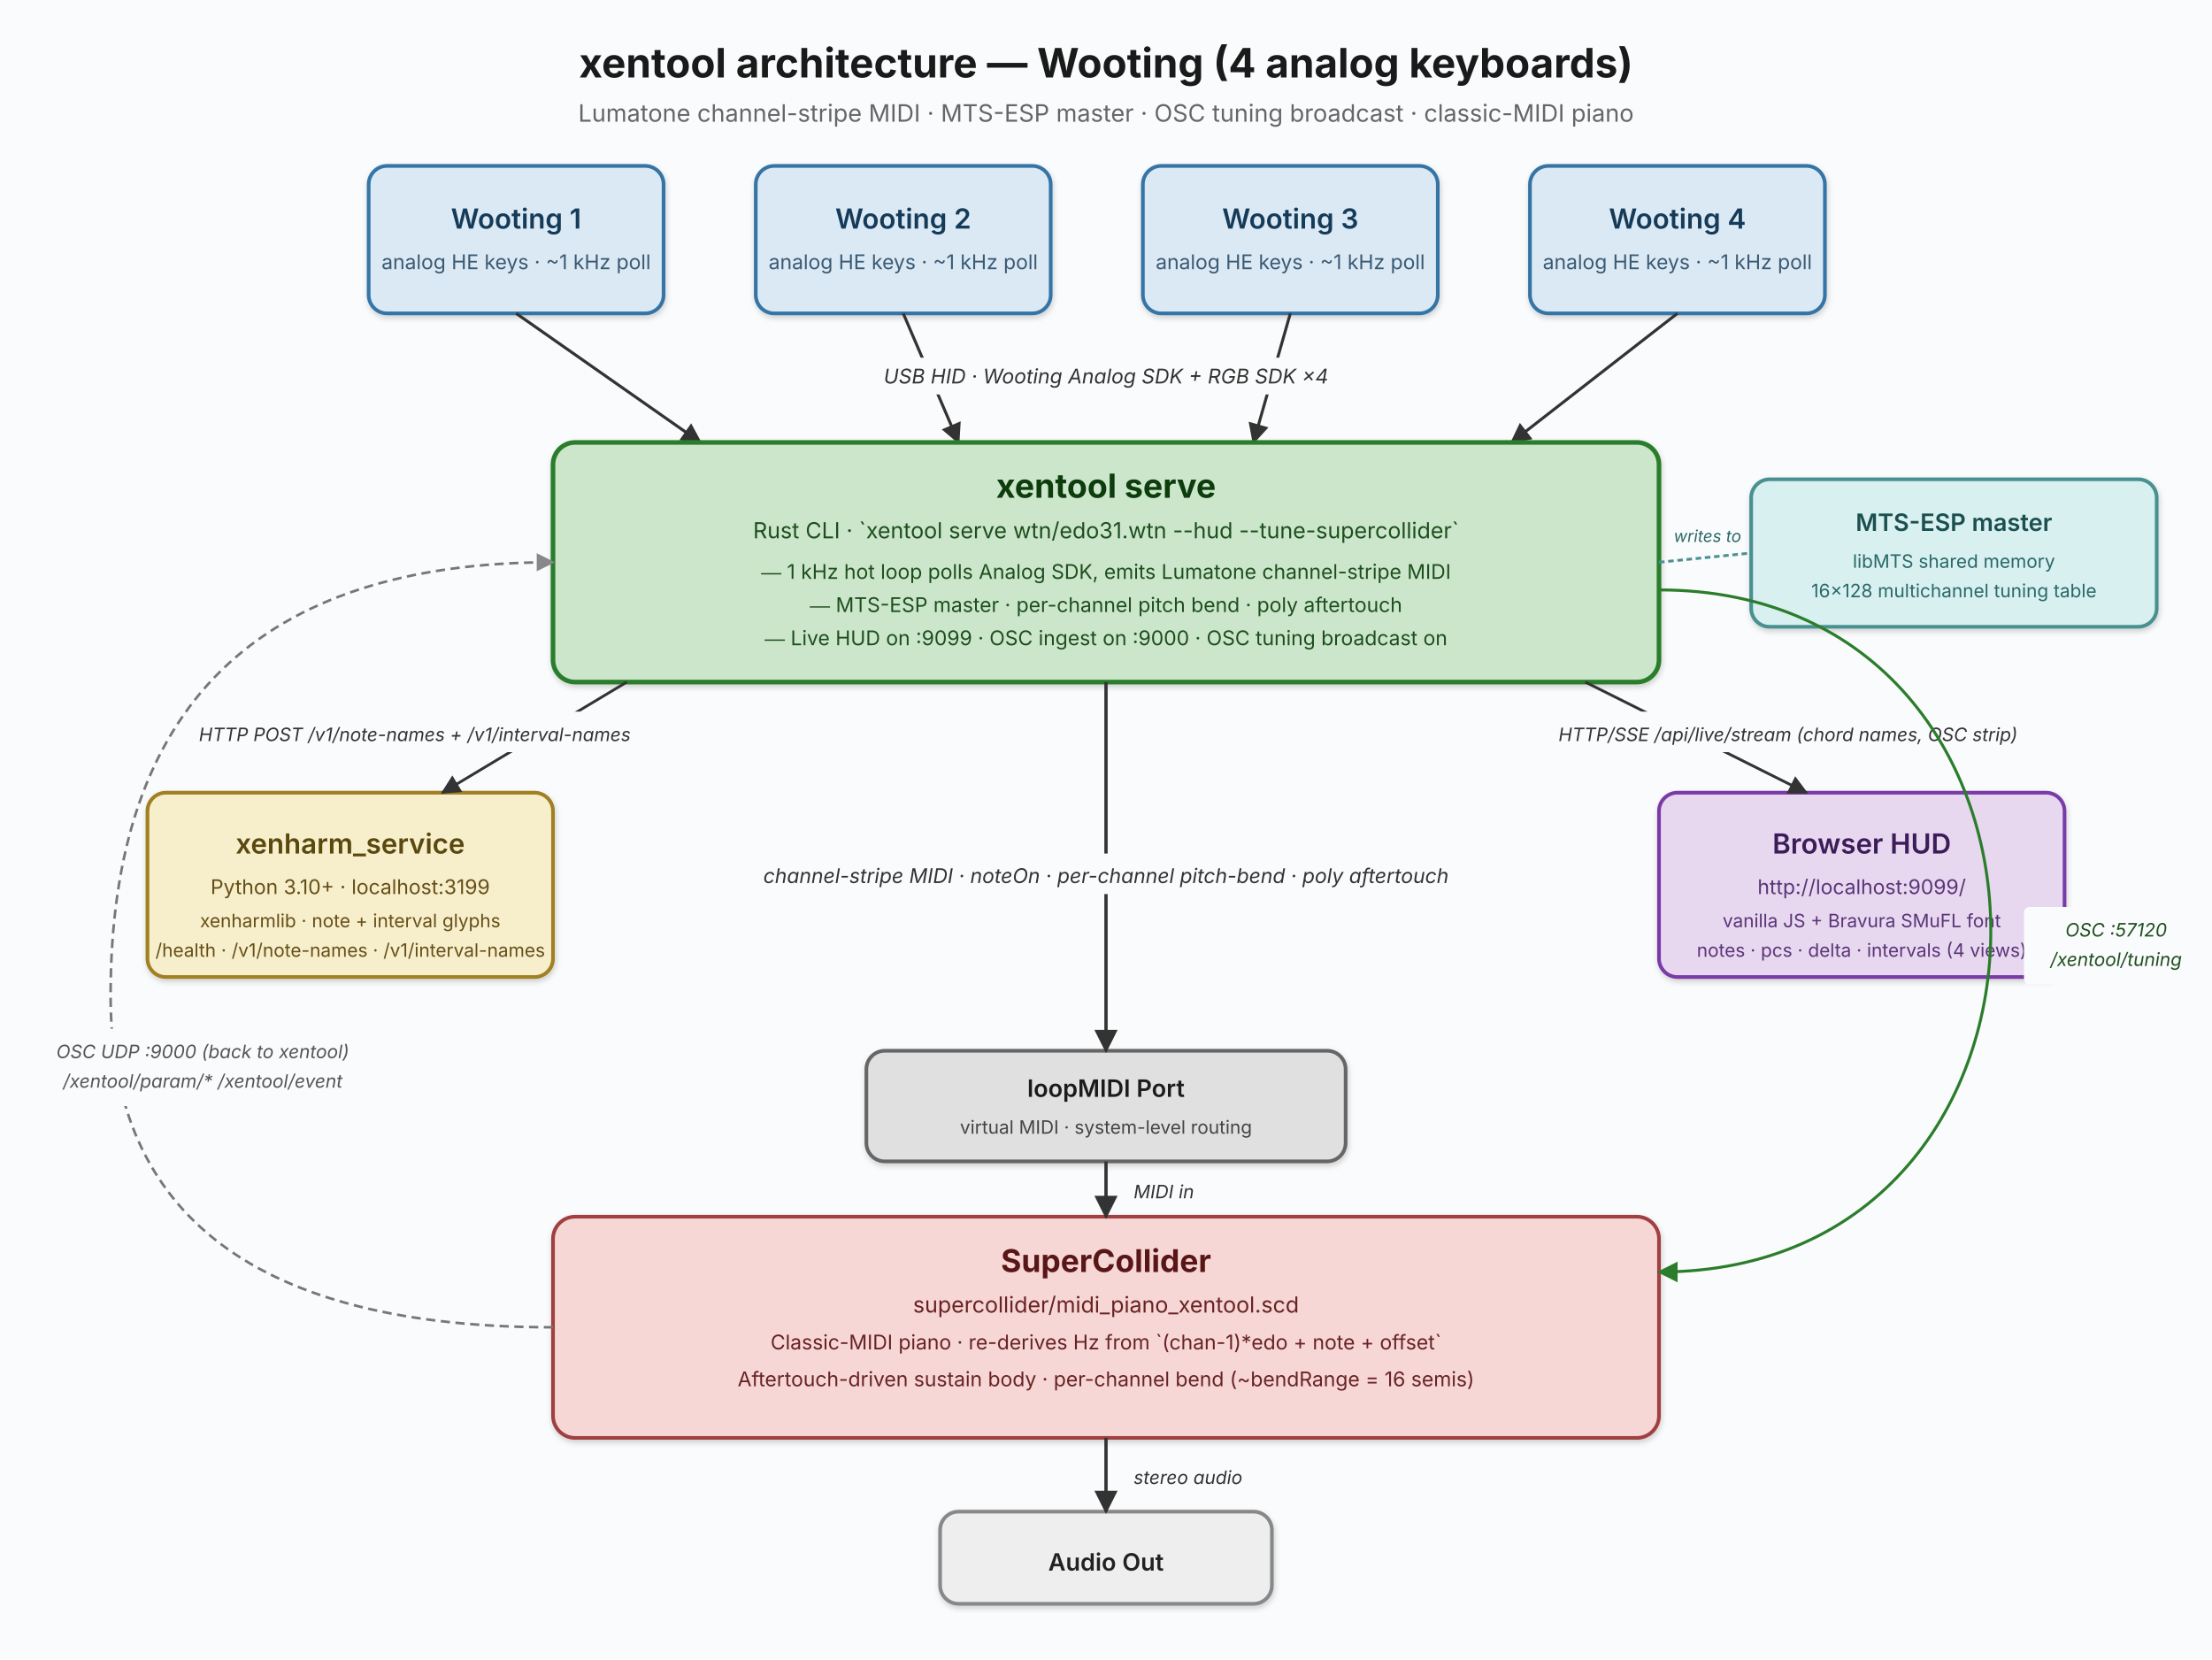
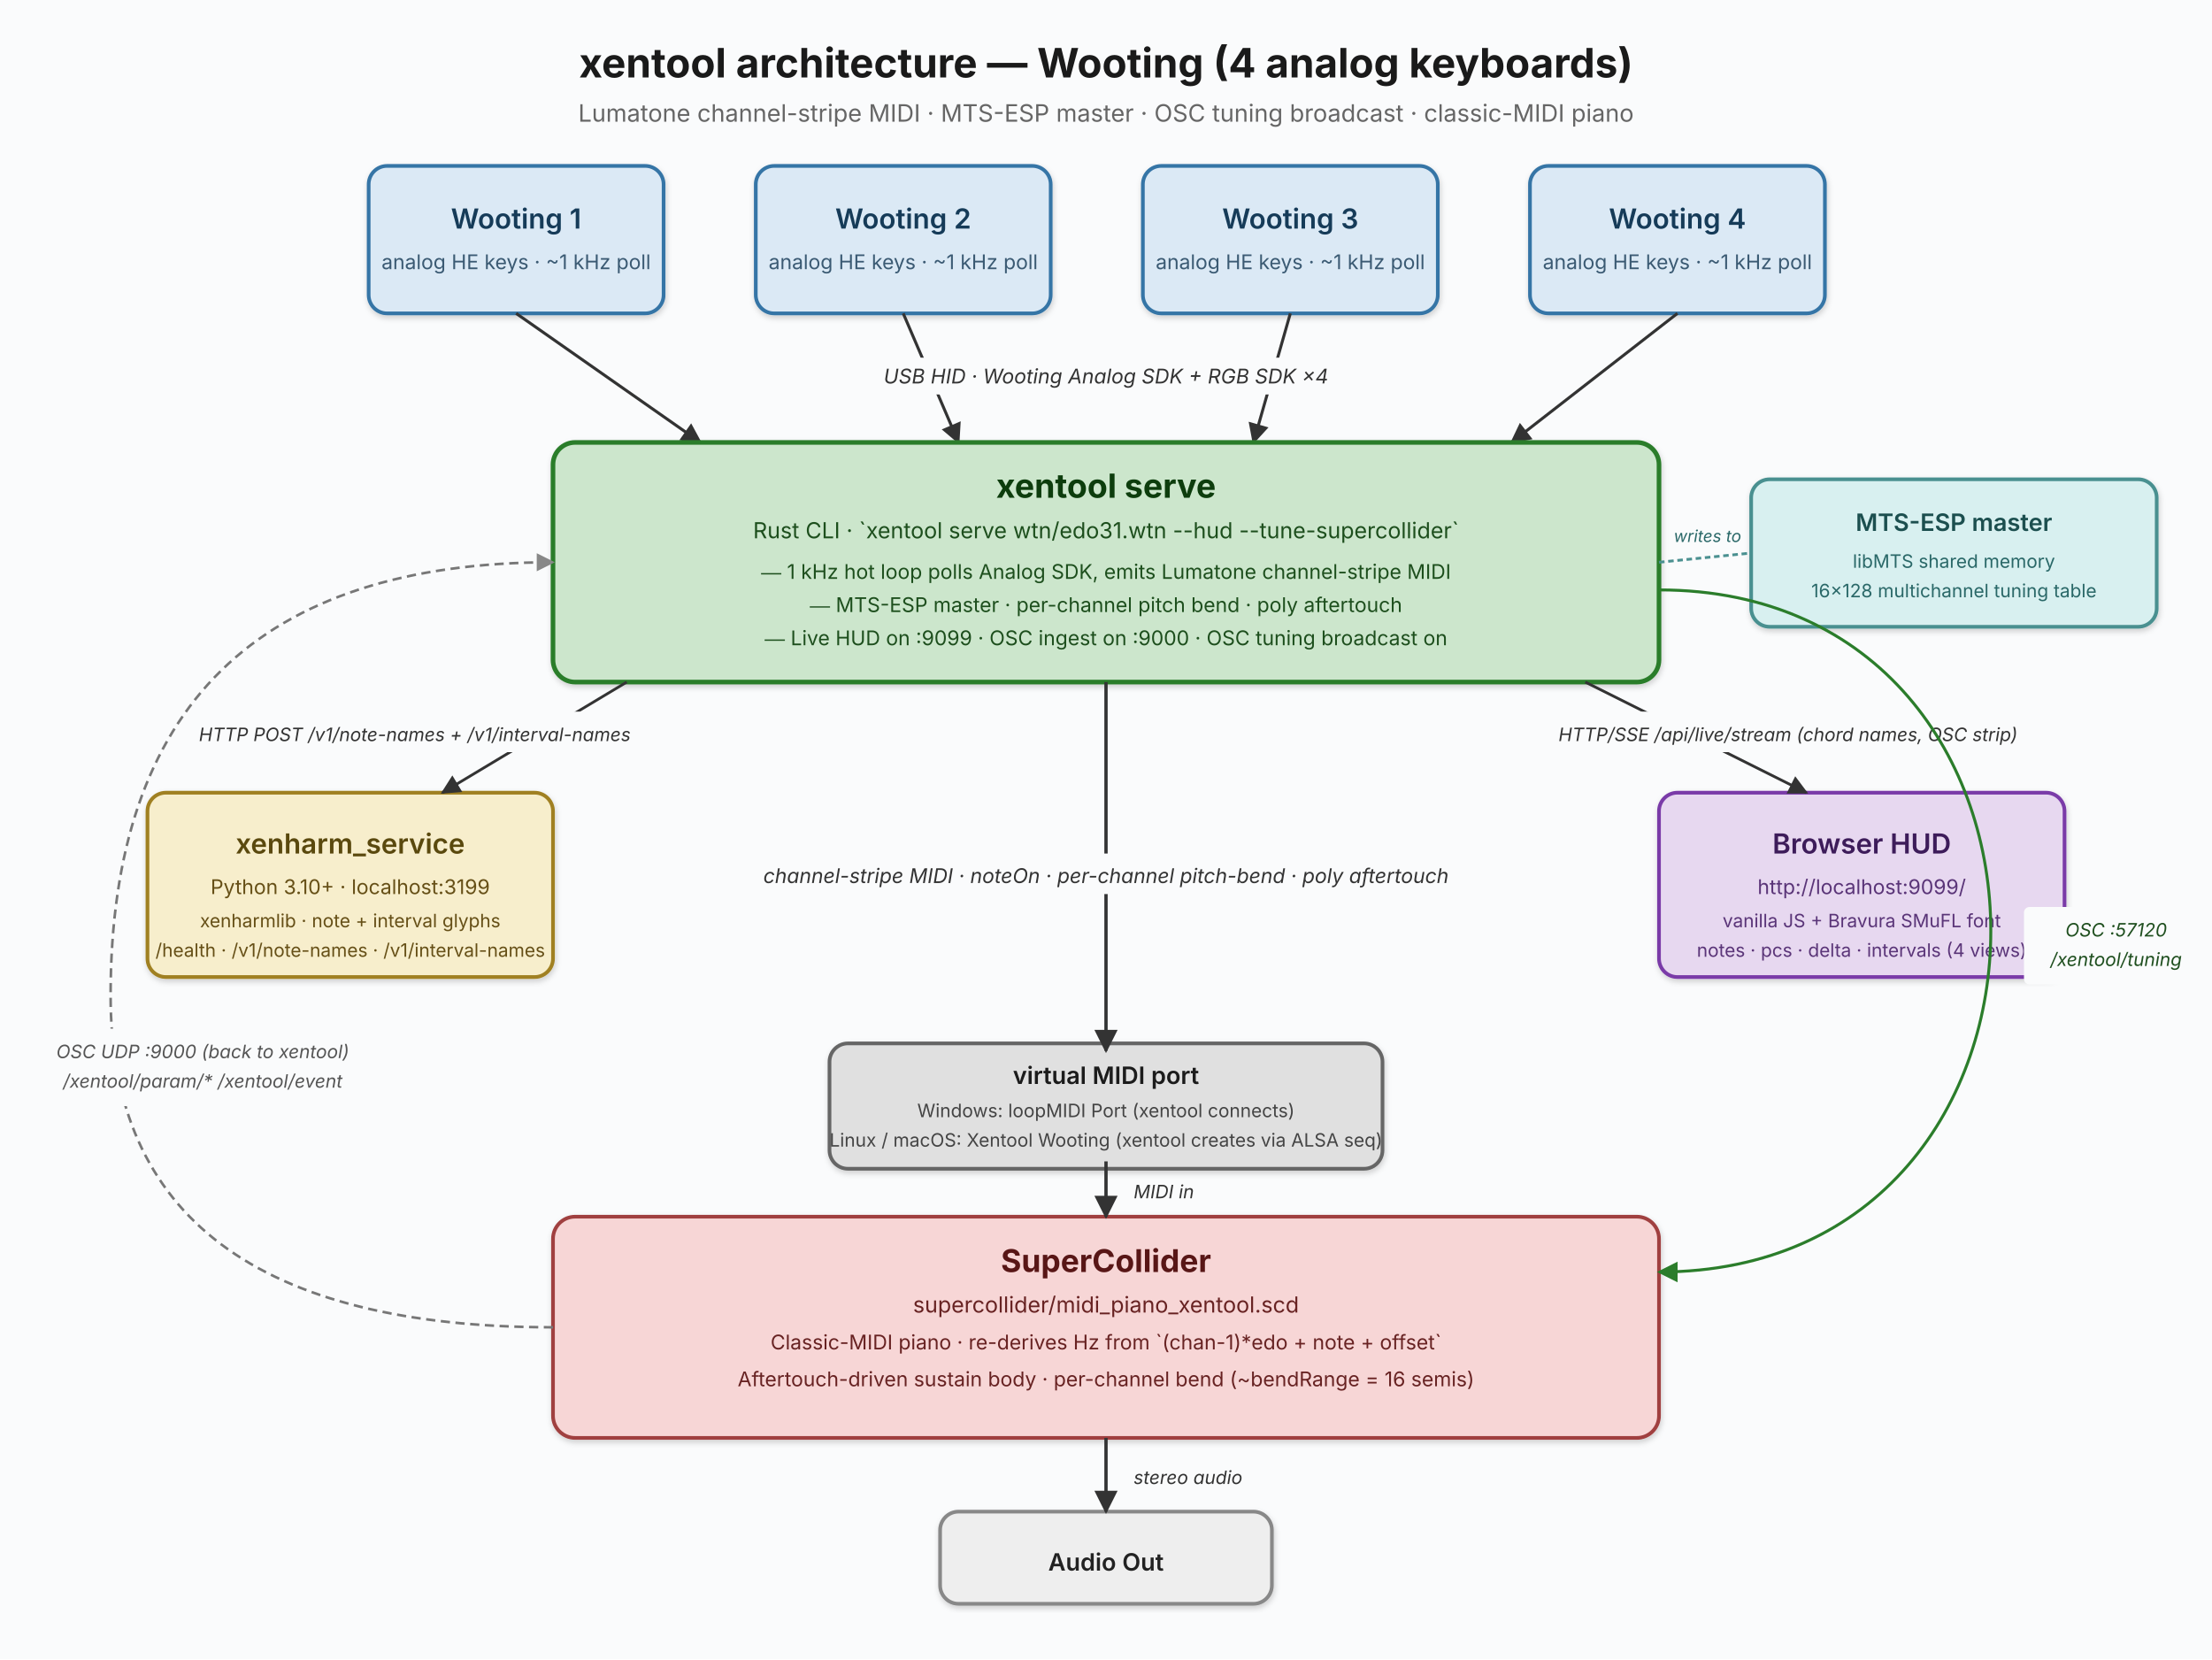
<svg xmlns="http://www.w3.org/2000/svg" viewBox="0 0 1200 900" font-family="'Segoe UI', 'Inter', 'Helvetica Neue', system-ui, sans-serif">
  <defs>
    <marker id="arrow" viewBox="0 0 10 10" refX="9" refY="5" markerWidth="7" markerHeight="7" orient="auto-start-reverse">
      <path d="M0,0 L10,5 L0,10 z" fill="#333" />
    </marker>
    <marker id="arrow-dim" viewBox="0 0 10 10" refX="9" refY="5" markerWidth="7" markerHeight="7" orient="auto-start-reverse">
      <path d="M0,0 L10,5 L0,10 z" fill="#888" />
    </marker>
    <marker id="arrow-osc" viewBox="0 0 10 10" refX="9" refY="5" markerWidth="7" markerHeight="7" orient="auto-start-reverse">
      <path d="M0,0 L10,5 L0,10 z" fill="#2b7d2b" />
    </marker>
    <filter id="shadow" x="-10%" y="-10%" width="120%" height="120%">
      <feDropShadow dx="0.5" dy="1.5" stdDeviation="1.5" flood-opacity="0.18" />
    </filter>
  </defs>
  <rect width="1200" height="900" fill="#fafbfc" />
  <text x="600" y="42" text-anchor="middle" font-size="22" font-weight="700" fill="#1a1a1a">
    xentool architecture — Wooting (4 analog keyboards)
  </text>
  <text x="600" y="66" text-anchor="middle" font-size="13" fill="#666">
    Lumatone channel-stripe MIDI · MTS-ESP master · OSC tuning broadcast · classic-MIDI piano
  </text>
  <g filter="url(#shadow)">
    <rect x="200" y="90" width="160" height="80" rx="10" fill="#dbe9f5" stroke="#3674a6" stroke-width="2" />
    <text x="280" y="124" text-anchor="middle" font-size="15" font-weight="600" fill="#143b59">Wooting 1</text>
    <text x="280" y="146" text-anchor="middle" font-size="11" fill="#3a5a73">analog HE keys · ~1 kHz poll</text>
    <rect x="410" y="90" width="160" height="80" rx="10" fill="#dbe9f5" stroke="#3674a6" stroke-width="2" />
    <text x="490" y="124" text-anchor="middle" font-size="15" font-weight="600" fill="#143b59">Wooting 2</text>
    <text x="490" y="146" text-anchor="middle" font-size="11" fill="#3a5a73">analog HE keys · ~1 kHz poll</text>
    <rect x="620" y="90" width="160" height="80" rx="10" fill="#dbe9f5" stroke="#3674a6" stroke-width="2" />
    <text x="700" y="124" text-anchor="middle" font-size="15" font-weight="600" fill="#143b59">Wooting 3</text>
    <text x="700" y="146" text-anchor="middle" font-size="11" fill="#3a5a73">analog HE keys · ~1 kHz poll</text>
    <rect x="830" y="90" width="160" height="80" rx="10" fill="#dbe9f5" stroke="#3674a6" stroke-width="2" />
    <text x="910" y="124" text-anchor="middle" font-size="15" font-weight="600" fill="#143b59">Wooting 4</text>
    <text x="910" y="146" text-anchor="middle" font-size="11" fill="#3a5a73">analog HE keys · ~1 kHz poll</text>
  </g>
  <line x1="280" y1="170" x2="380" y2="240" stroke="#333" stroke-width="1.6" marker-end="url(#arrow)" />
  <line x1="490" y1="170" x2="520" y2="240" stroke="#333" stroke-width="1.6" marker-end="url(#arrow)" />
  <line x1="700" y1="170" x2="680" y2="240" stroke="#333" stroke-width="1.6" marker-end="url(#arrow)" />
  <line x1="910" y1="170" x2="820" y2="240" stroke="#333" stroke-width="1.6" marker-end="url(#arrow)" />
  <rect x="450" y="194" width="300" height="20" fill="#fafbfc" rx="3" />
  <text x="600" y="208" text-anchor="middle" font-size="11" fill="#333" font-style="italic">
    USB HID · Wooting Analog SDK + RGB SDK ×4
  </text>
  <g filter="url(#shadow)">
    <rect x="300" y="240" width="600" height="130" rx="12" fill="#cce6cc" stroke="#2b7d2b" stroke-width="2.5" />
    <text x="600" y="270" text-anchor="middle" font-size="18" font-weight="700" fill="#0d3d0d">xentool serve</text>
    <text x="600" y="292" text-anchor="middle" font-size="12" fill="#1f4f1f">
      Rust CLI · `xentool serve wtn/edo31.wtn --hud --tune-supercollider`
    </text>
    <text x="600" y="314" text-anchor="middle" font-size="11" fill="#1f4f1f">
      ─ 1 kHz hot loop polls Analog SDK, emits Lumatone channel-stripe MIDI
    </text>
    <text x="600" y="332" text-anchor="middle" font-size="11" fill="#1f4f1f">
      ─ MTS-ESP master · per-channel pitch bend · poly aftertouch
    </text>
    <text x="600" y="350" text-anchor="middle" font-size="11" fill="#1f4f1f">
      ─ Live HUD on :9099 · OSC ingest on :9000 · OSC tuning broadcast on
    </text>
  </g>
  <g filter="url(#shadow)">
    <rect x="950" y="260" width="220" height="80" rx="10" fill="#d8f0f0" stroke="#4a9090" stroke-width="2" />
    <text x="1060" y="288" text-anchor="middle" font-size="13" font-weight="600" fill="#1c5050">MTS-ESP master</text>
    <text x="1060" y="308" text-anchor="middle" font-size="10" fill="#2a6868">libMTS shared memory</text>
    <text x="1060" y="324" text-anchor="middle" font-size="10" fill="#2a6868">16×128 multichannel tuning table</text>
  </g>
  <line x1="900" y1="305" x2="950" y2="300" stroke="#4a9090" stroke-width="1.5" stroke-dasharray="3 2" />
  <text x="908" y="294" font-size="9" fill="#2a6868" font-style="italic">writes to</text>
  <g filter="url(#shadow)">
    <rect x="80" y="430" width="220" height="100" rx="10" fill="#f7eecc" stroke="#a08020" stroke-width="2" />
    <text x="190" y="463" text-anchor="middle" font-size="15" font-weight="600" fill="#5a4810">xenharm_service</text>
    <text x="190" y="485" text-anchor="middle" font-size="11" fill="#665018">Python 3.10+ · localhost:3199</text>
    <text x="190" y="503" text-anchor="middle" font-size="10" fill="#665018">xenharmlib · note + interval glyphs</text>
    <text x="190" y="519" text-anchor="middle" font-size="10" fill="#665018">/health · /v1/note-names · /v1/interval-names</text>
  </g>
  <g filter="url(#shadow)">
    <rect x="900" y="430" width="220" height="100" rx="10" fill="#e7d8f0" stroke="#7a3ba8" stroke-width="2" />
    <text x="1010" y="463" text-anchor="middle" font-size="15" font-weight="600" fill="#3e1c5a">Browser HUD</text>
    <text x="1010" y="485" text-anchor="middle" font-size="11" fill="#5a3478">http://localhost:9099/</text>
    <text x="1010" y="503" text-anchor="middle" font-size="10" fill="#5a3478">vanilla JS + Bravura SMuFL font</text>
    <text x="1010" y="519" text-anchor="middle" font-size="10" fill="#5a3478">notes · pcs · delta · intervals (4 views)</text>
  </g>
  <line x1="340" y1="370" x2="240" y2="430" stroke="#333" stroke-width="1.5" marker-end="url(#arrow)" />
  <rect x="80" y="386" width="290" height="22" fill="#fafbfc" rx="3" />
  <text x="225" y="402" text-anchor="middle" font-size="10" fill="#333" font-style="italic">
    HTTP POST /v1/note-names + /v1/interval-names
  </text>
  <line x1="860" y1="370" x2="980" y2="430" stroke="#333" stroke-width="1.5" marker-end="url(#arrow)" />
  <rect x="830" y="386" width="280" height="22" fill="#fafbfc" rx="3" />
  <text x="970" y="402" text-anchor="middle" font-size="10" fill="#333" font-style="italic">
    HTTP/SSE /api/live/stream (chord names, OSC strip)
  </text>
  <g filter="url(#shadow)">
-     <rect x="470" y="570" width="260" height="60" rx="10" fill="#e0e0e0" stroke="#666" stroke-width="2" />
-     <text x="600" y="595" text-anchor="middle" font-size="13" font-weight="600" fill="#1a1a1a">loopMIDI Port</text>
-     <text x="600" y="615" text-anchor="middle" font-size="10" fill="#444">virtual MIDI · system-level routing</text>
+     <rect x="450" y="566" width="300" height="68" rx="10" fill="#e0e0e0" stroke="#666" stroke-width="2" />
+     <text x="600" y="588" text-anchor="middle" font-size="13" font-weight="600" fill="#1a1a1a">virtual MIDI port</text>
+     <text x="600" y="606" text-anchor="middle" font-size="10" fill="#444">Windows: loopMIDI Port (xentool connects)</text>
+     <text x="600" y="622" text-anchor="middle" font-size="10" fill="#444">Linux / macOS: Xentool Wooting (xentool creates via ALSA seq)</text>
  </g>
  <line x1="600" y1="370" x2="600" y2="570" stroke="#333" stroke-width="1.8" marker-end="url(#arrow)" />
  <rect x="395" y="463" width="410" height="22" fill="#fafbfc" rx="3" />
  <text x="600" y="479" text-anchor="middle" font-size="11" fill="#333" font-style="italic">
    channel-stripe MIDI · noteOn · per-channel pitch-bend · poly aftertouch
  </text>
  <g filter="url(#shadow)">
    <rect x="300" y="660" width="600" height="120" rx="12" fill="#f7d6d6" stroke="#a04040" stroke-width="2" />
    <text x="600" y="690" text-anchor="middle" font-size="17" font-weight="700" fill="#591818">SuperCollider</text>
    <text x="600" y="712" text-anchor="middle" font-size="12" fill="#682424">supercollider/midi_piano_xentool.scd</text>
    <text x="600" y="732" text-anchor="middle" font-size="11" fill="#682424">
      Classic-MIDI piano · re-derives Hz from `(chan-1)*edo + note + offset`
    </text>
    <text x="600" y="752" text-anchor="middle" font-size="11" fill="#682424">
      Aftertouch-driven sustain body · per-channel bend (~bendRange = 16 semis)
    </text>
  </g>
  <line x1="600" y1="630" x2="600" y2="660" stroke="#333" stroke-width="1.8" marker-end="url(#arrow)" />
  <text x="615" y="650" font-size="10" fill="#333" font-style="italic">MIDI in</text>
  <path d="M 900 320 C 1140 320, 1140 690, 900 690" stroke="#2b7d2b" stroke-width="1.6" fill="none" marker-end="url(#arrow-osc)" />
  <rect x="1098" y="492" width="100" height="42" fill="#fafbfc" rx="3" />
  <text x="1148" y="508" text-anchor="middle" font-size="10" fill="#1f4f1f" font-style="italic">
    OSC :57120
  </text>
  <text x="1148" y="524" text-anchor="middle" font-size="10" fill="#1f4f1f" font-style="italic">
    /xentool/tuning
  </text>
  <path d="M 300 720 Q 60 720, 60 540 Q 60 305, 300 305" stroke="#777" stroke-width="1.4" fill="none" stroke-dasharray="5 3" marker-end="url(#arrow-dim)" />
  <rect x="20" y="558" width="180" height="42" fill="#fafbfc" rx="3" />
  <text x="110" y="574" text-anchor="middle" font-size="10" fill="#555" font-style="italic">
    OSC UDP :9000 (back to xentool)
  </text>
  <text x="110" y="590" text-anchor="middle" font-size="10" fill="#555" font-style="italic">
    /xentool/param/* /xentool/event
  </text>
  <g filter="url(#shadow)">
    <rect x="510" y="820" width="180" height="50" rx="10" fill="#eeeeee" stroke="#888" stroke-width="2" />
    <text x="600" y="852" text-anchor="middle" font-size="13" font-weight="600" fill="#222">Audio Out</text>
  </g>
  <line x1="600" y1="780" x2="600" y2="820" stroke="#333" stroke-width="1.8" marker-end="url(#arrow)" />
  <text x="615" y="805" font-size="10" fill="#333" font-style="italic">stereo audio</text>
</svg>
